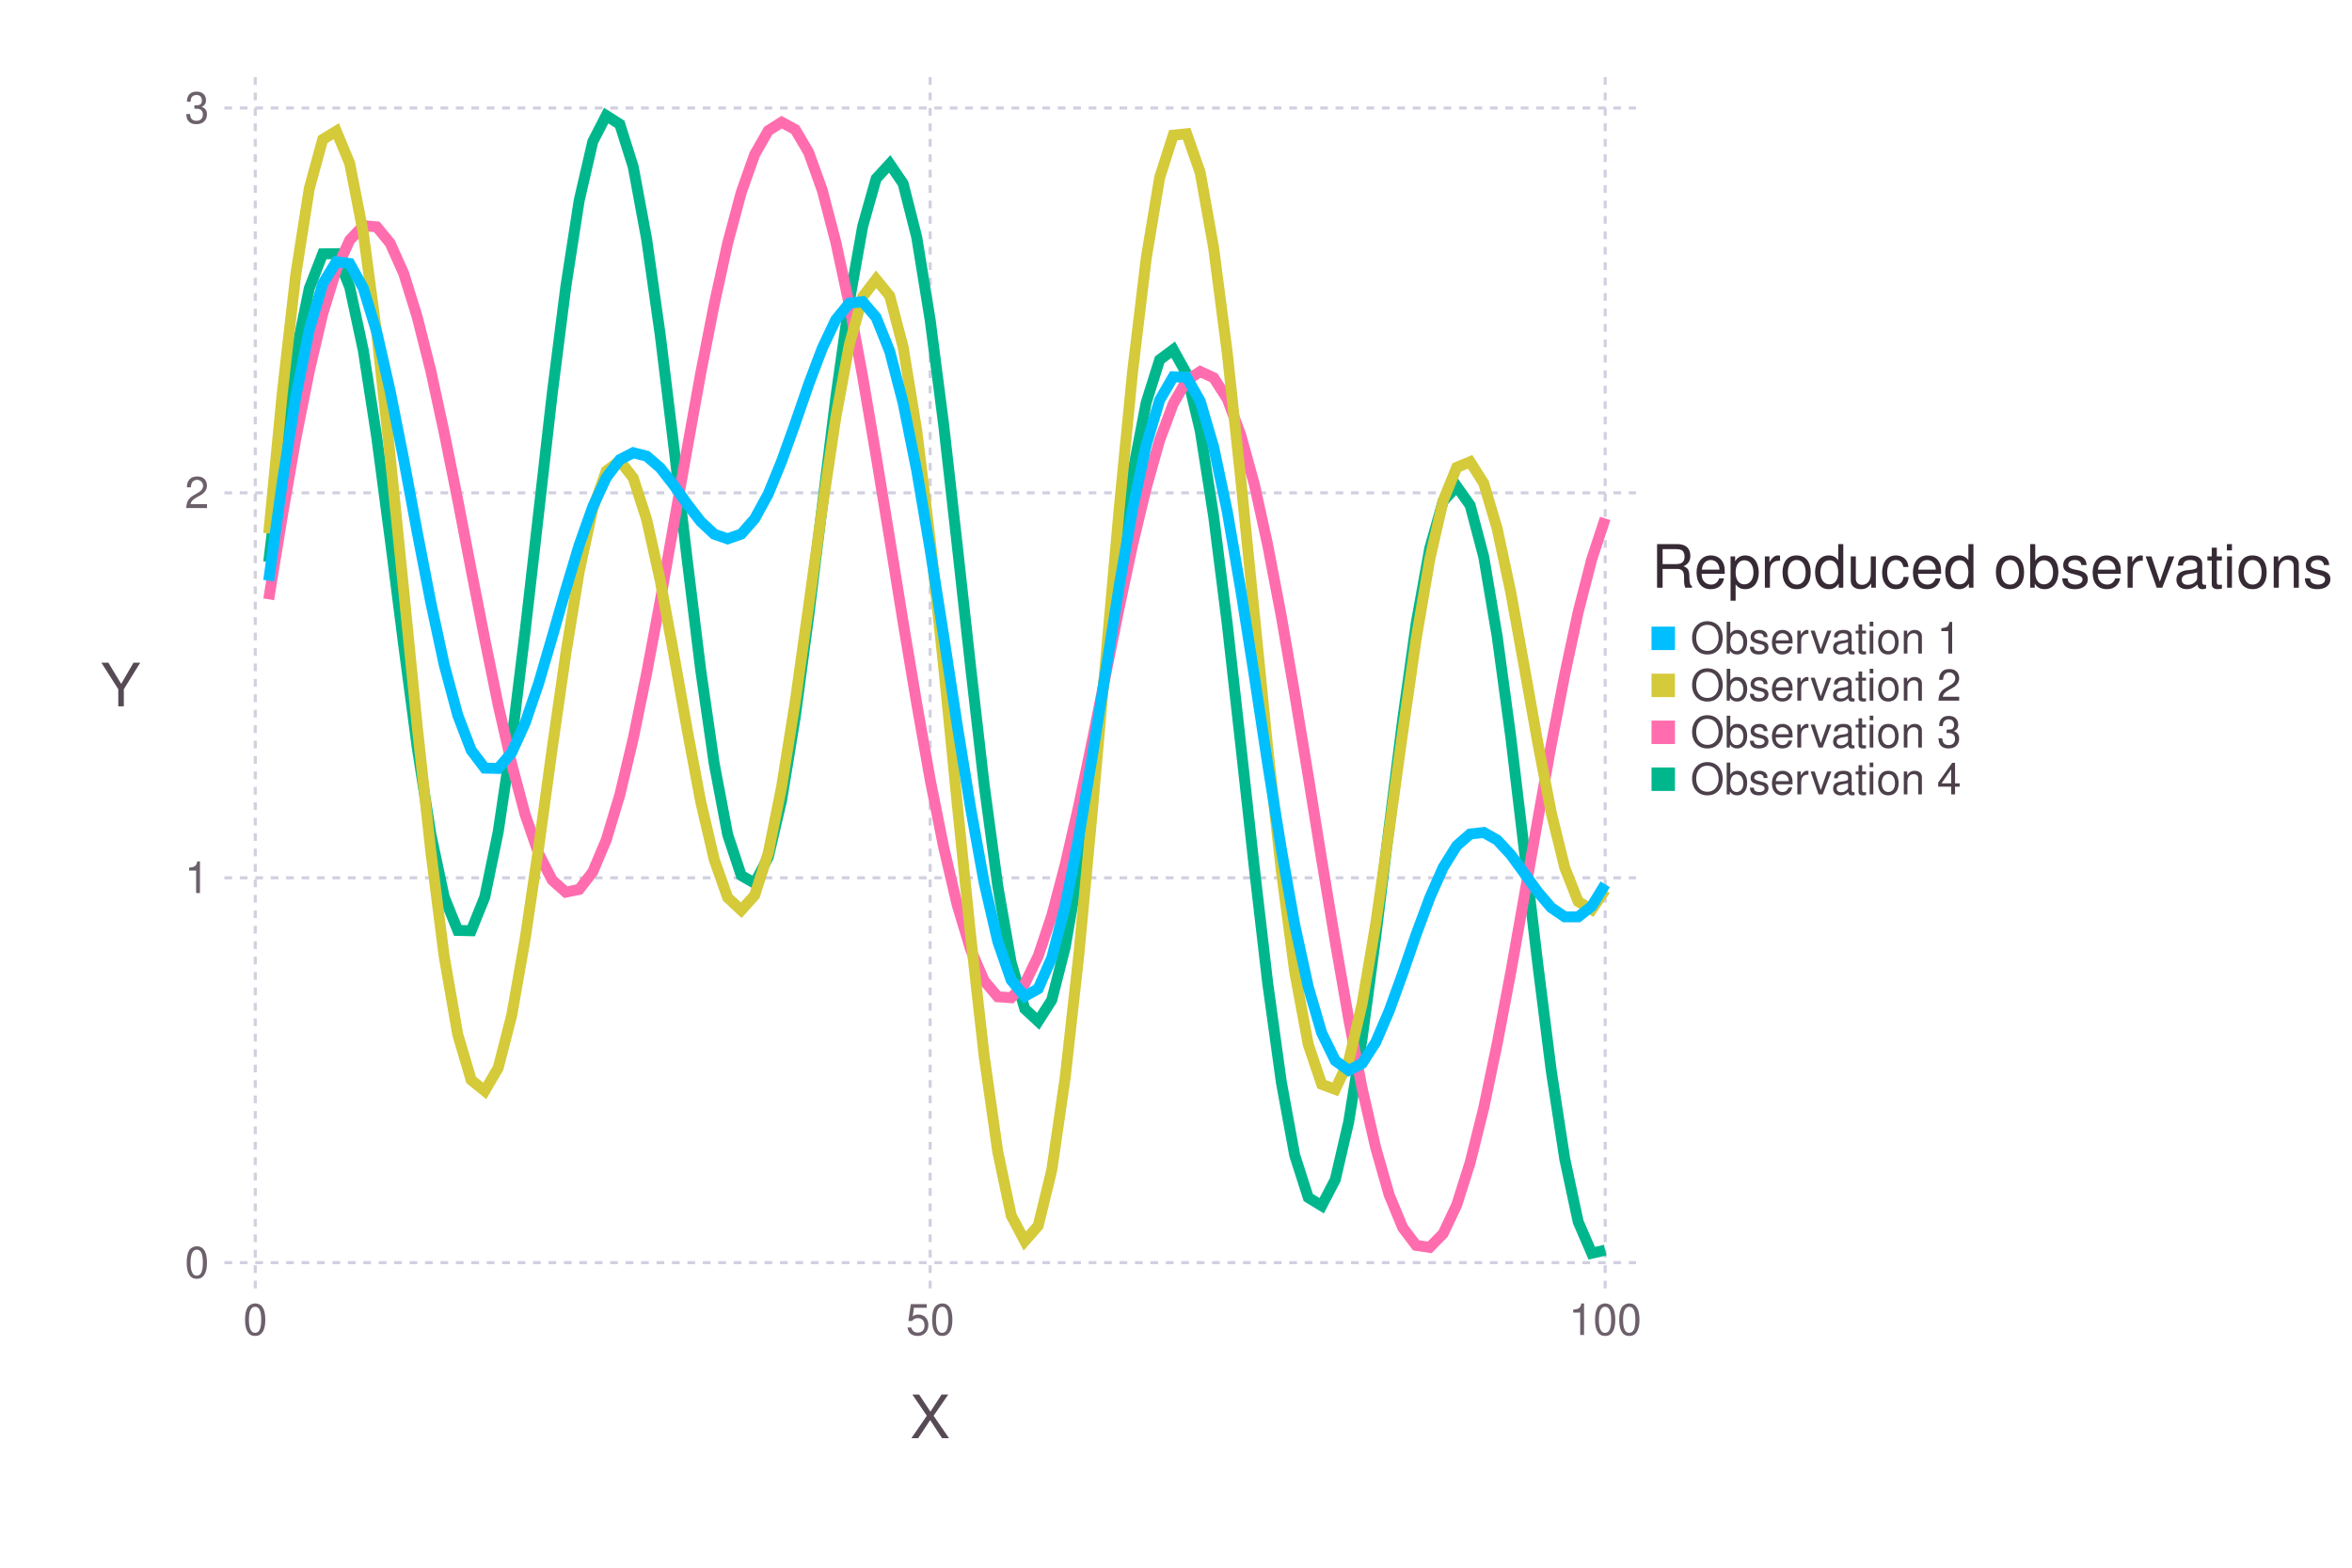
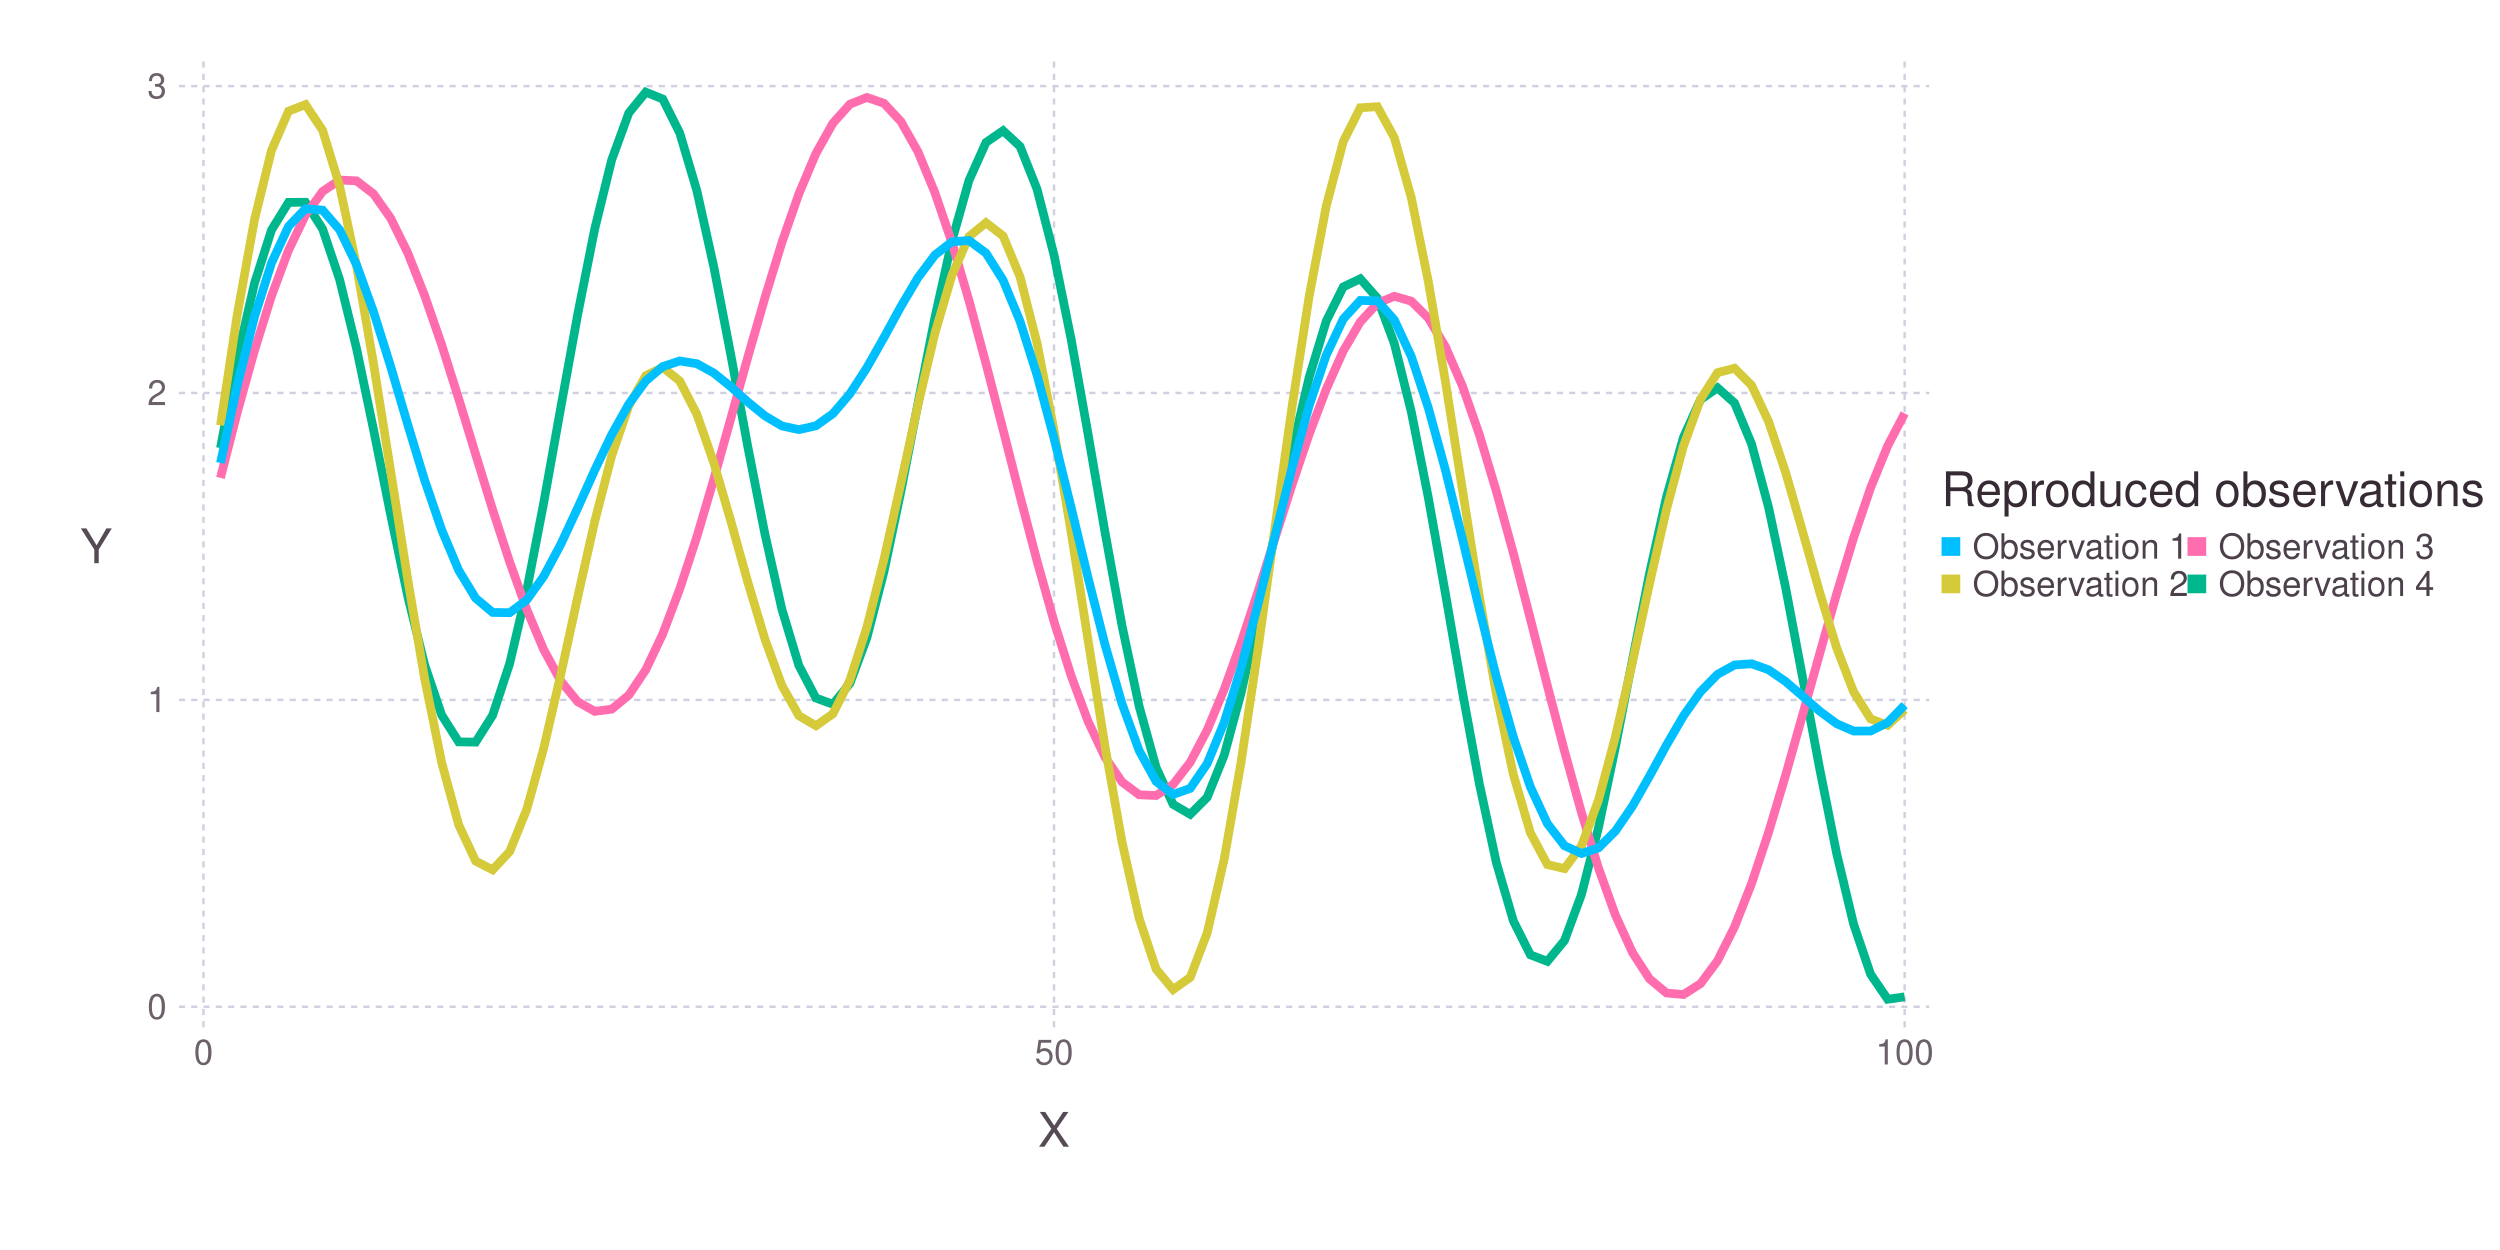
- <svg xmlns="http://www.w3.org/2000/svg" version="1.2" width="152.4mm" height="101.6mm" viewBox="0 0 152.4 101.6" stroke="none" fill="#000000" stroke-width="0.3" font-size="3.88">
+ <svg xmlns="http://www.w3.org/2000/svg" version="1.2" width="203.2mm" height="101.6mm" viewBox="0 0 203.2 101.6" stroke="none" fill="#000000" stroke-width="0.3" font-size="3.88">
  <g class="plotroot xscalable yscalable" id="img-3c8d3feb-1">
    <g font-size="3.88" font-family="'PT Sans','Helvetica Neue','Helvetica',sans-serif" fill="#564A55" stroke="#000000" stroke-opacity="0.000" id="img-3c8d3feb-2">
-       <text x="60.27" y="90.88" text-anchor="middle" dy="0.6em">X</text>
+       <text x="85.67" y="90.88" text-anchor="middle" dy="0.6em">X</text>
    </g>
    <g class="guide xlabels" font-size="2.82" font-family="'PT Sans Caption','Helvetica Neue','Helvetica',sans-serif" fill="#6C606B" id="img-3c8d3feb-3">
      <text x="16.54" y="84.83" text-anchor="middle" dy="0.6em">0</text>
-       <text x="60.27" y="84.83" text-anchor="middle" dy="0.6em">50</text>
-       <text x="104.01" y="84.83" text-anchor="middle" dy="0.6em">100</text>
+       <text x="85.67" y="84.83" text-anchor="middle" dy="0.6em">50</text>
+       <text x="154.81" y="84.83" text-anchor="middle" dy="0.6em">100</text>
    </g>
    <g class="guide colorkey" id="img-3c8d3feb-4">
      <g fill="#4C404B" font-size="2.82" font-family="'PT Sans','Helvetica Neue','Helvetica',sans-serif" id="img-3c8d3feb-5">
-         <text x="109.53" y="41.37" dy="0.35em" id="img-3c8d3feb-6" class="color_Observation_1">Observation 1</text>
-         <text x="109.53" y="44.42" dy="0.35em" id="img-3c8d3feb-7" class="color_Observation_2">Observation 2</text>
-         <text x="109.53" y="47.46" dy="0.35em" id="img-3c8d3feb-8" class="color_Observation_3">Observation 3</text>
-         <text x="109.53" y="50.5" dy="0.35em" id="img-3c8d3feb-9" class="color_Observation_4">Observation 4</text>
+         <text x="180.32" y="44.42" dy="0.35em" id="img-3c8d3feb-6" class="color_Observation_3">Observation 3</text>
+         <text x="180.32" y="47.46" dy="0.35em" id="img-3c8d3feb-7" class="color_Observation_4">Observation 4</text>
      </g>
-       <g stroke="#000000" stroke-opacity="0.000" id="img-3c8d3feb-10">
-         <rect x="107.01" y="40.61" width="1.52" height="1.52" id="img-3c8d3feb-11" fill="#00BFFF" class="color_Observation_1" />
-         <rect x="107.01" y="43.66" width="1.52" height="1.52" id="img-3c8d3feb-12" fill="#D4CA3A" class="color_Observation_2" />
-         <rect x="107.01" y="46.7" width="1.52" height="1.52" id="img-3c8d3feb-13" fill="#FF6DAE" class="color_Observation_3" />
-         <rect x="107.01" y="49.74" width="1.52" height="1.52" id="img-3c8d3feb-14" fill="#00B78D" class="color_Observation_4" />
+       <g stroke="#000000" stroke-opacity="0.000" id="img-3c8d3feb-8">
+         <rect x="177.8" y="43.66" width="1.52" height="1.52" id="img-3c8d3feb-9" fill="#FF6DAE" class="color_Observation_3" />
+         <rect x="177.8" y="46.7" width="1.52" height="1.52" id="img-3c8d3feb-10" fill="#00B78D" class="color_Observation_4" />
      </g>
-       <g fill="#362A35" font-size="3.88" font-family="'PT Sans','Helvetica Neue','Helvetica',sans-serif" stroke="#000000" stroke-opacity="0.000" id="img-3c8d3feb-15">
-         <text x="107.01" y="38.09" id="img-3c8d3feb-16">Reproduced observations</text>
+       <g fill="#4C404B" font-size="2.82" font-family="'PT Sans','Helvetica Neue','Helvetica',sans-serif" id="img-3c8d3feb-11">
+         <text x="160.33" y="44.42" dy="0.35em" id="img-3c8d3feb-12" class="color_Observation_1">Observation 1</text>
+         <text x="160.33" y="47.46" dy="0.35em" id="img-3c8d3feb-13" class="color_Observation_2">Observation 2</text>
+       </g>
+       <g stroke="#000000" stroke-opacity="0.000" id="img-3c8d3feb-14">
+         <rect x="157.81" y="43.66" width="1.52" height="1.52" id="img-3c8d3feb-15" fill="#00BFFF" class="color_Observation_1" />
+         <rect x="157.81" y="46.7" width="1.52" height="1.52" id="img-3c8d3feb-16" fill="#D4CA3A" class="color_Observation_2" />
+       </g>
+       <g fill="#362A35" font-size="3.88" font-family="'PT Sans','Helvetica Neue','Helvetica',sans-serif" stroke="#000000" stroke-opacity="0.000" id="img-3c8d3feb-17">
+         <text x="157.81" y="41.14" id="img-3c8d3feb-18">Reproduced observations</text>
      </g>
    </g>
-     <g clip-path="url(#img-3c8d3feb-17)">
-       <g id="img-3c8d3feb-18">
-         <g pointer-events="visible" opacity="1" fill="#000000" fill-opacity="0.000" stroke="#000000" stroke-opacity="0.000" class="guide background" id="img-3c8d3feb-19">
-           <rect x="14.54" y="5" width="91.47" height="78.83" id="img-3c8d3feb-20" />
+     <g clip-path="url(#img-3c8d3feb-19)">
+       <g id="img-3c8d3feb-20">
+         <g pointer-events="visible" opacity="1" fill="#000000" fill-opacity="0.000" stroke="#000000" stroke-opacity="0.000" class="guide background" id="img-3c8d3feb-21">
+           <rect x="14.54" y="5" width="142.27" height="78.83" id="img-3c8d3feb-22" />
        </g>
-         <g class="guide ygridlines xfixed" stroke-dasharray="0.5,0.5" stroke-width="0.2" stroke="#D0D0E0" id="img-3c8d3feb-21">
-           <path fill="none" d="M14.54,81.83 L 106.01 81.83" id="img-3c8d3feb-22" />
-           <path fill="none" d="M14.54,56.89 L 106.01 56.89" id="img-3c8d3feb-23" />
-           <path fill="none" d="M14.54,31.94 L 106.01 31.94" id="img-3c8d3feb-24" />
-           <path fill="none" d="M14.54,7 L 106.01 7" id="img-3c8d3feb-25" />
+         <g class="guide ygridlines xfixed" stroke-dasharray="0.5,0.5" stroke-width="0.2" stroke="#D0D0E0" id="img-3c8d3feb-23">
+           <path fill="none" d="M14.54,81.83 L 156.81 81.83" id="img-3c8d3feb-24" />
+           <path fill="none" d="M14.54,56.89 L 156.81 56.89" id="img-3c8d3feb-25" />
+           <path fill="none" d="M14.54,31.94 L 156.81 31.94" id="img-3c8d3feb-26" />
+           <path fill="none" d="M14.54,7 L 156.81 7" id="img-3c8d3feb-27" />
        </g>
-         <g class="guide xgridlines yfixed" stroke-dasharray="0.5,0.5" stroke-width="0.2" stroke="#D0D0E0" id="img-3c8d3feb-26">
-           <path fill="none" d="M16.54,5 L 16.54 83.83" id="img-3c8d3feb-27" />
-           <path fill="none" d="M60.27,5 L 60.27 83.83" id="img-3c8d3feb-28" />
-           <path fill="none" d="M104.01,5 L 104.01 83.83" id="img-3c8d3feb-29" />
+         <g class="guide xgridlines yfixed" stroke-dasharray="0.5,0.5" stroke-width="0.2" stroke="#D0D0E0" id="img-3c8d3feb-28">
+           <path fill="none" d="M16.54,5 L 16.54 83.83" id="img-3c8d3feb-29" />
+           <path fill="none" d="M85.67,5 L 85.67 83.83" id="img-3c8d3feb-30" />
+           <path fill="none" d="M154.81,5 L 154.81 83.83" id="img-3c8d3feb-31" />
        </g>
-         <g class="plotpanel" id="img-3c8d3feb-30">
-           <g stroke-width="0.71" fill="#000000" fill-opacity="0.000" class="geometry color_Observation_4" stroke-dasharray="none" stroke="#00B78D" id="img-3c8d3feb-31">
-             <path fill="none" d="M17.41,36.42 L 18.29 29.09 19.16 23.01 20.04 18.69 20.91 16.45 21.79 16.44 22.66 18.61 23.54 22.71 24.41 28.33 25.28 34.92 26.16 41.83 27.03 48.41 27.91 54.03 28.78 58.12 29.66 60.3 30.53 60.32 31.41 58.14 32.28 53.92 33.16 48.01 34.03 40.89 34.91 33.18 35.78 25.53 36.66 18.6 37.53 12.99 38.41 9.18 39.28 7.49 40.16 8.05 41.03 10.81 41.9 15.5 42.78 21.7 43.65 28.84 44.53 36.3 45.4 43.4 46.28 49.51 47.15 54.09 48.03 56.74 48.9 57.24 49.78 55.55 50.65 51.84 51.53 46.46 52.4 39.92 53.28 32.81 54.15 25.81 55.03 19.56 55.9 14.66 56.77 11.58 57.65 10.62 58.52 11.9 59.4 15.37 60.27 20.73 61.15 27.56 62.02 35.3 62.9 43.29 63.77 50.87 64.65 57.41 65.52 62.38 66.4 65.38 67.27 66.19 68.15 64.81 69.02 61.39 69.9 56.31 70.77 50.06 71.65 43.26 72.52 36.58 73.39 30.66 74.27 26.09 75.14 23.32 76.02 22.66 76.89 24.23 77.77 27.92 78.64 33.47 79.52 40.43 80.39 48.22 81.27 56.2 82.14 63.7 83.02 70.1 83.89 74.86 84.77 77.61 85.64 78.14 86.52 76.45 87.39 72.71 88.26 67.29 89.14 60.72 90.01 53.61 90.89 46.62 91.76 40.41 92.64 35.54 93.51 32.48 94.39 31.52 95.26 32.75 96.14 36.09 97.01 41.24 97.89 47.74 98.76 55.04 99.64 62.46 100.51 69.36 101.39 75.11 102.26 79.18 103.14 81.22 104.01 81.02" id="img-3c8d3feb-32" />
+         <g class="plotpanel" id="img-3c8d3feb-32">
+           <g stroke-width="0.71" fill="#000000" fill-opacity="0.000" class="geometry color_Observation_4" stroke-dasharray="none" stroke="#00B78D" id="img-3c8d3feb-33">
+             <path fill="none" d="M17.92,36.42 L 19.3 29.09 20.69 23.01 22.07 18.69 23.45 16.45 24.83 16.44 26.22 18.61 27.6 22.71 28.98 28.33 30.36 34.92 31.75 41.83 33.13 48.41 34.51 54.03 35.9 58.12 37.28 60.3 38.66 60.32 40.04 58.14 41.43 53.92 42.81 48.01 44.19 40.89 45.57 33.18 46.96 25.53 48.34 18.6 49.72 12.99 51.11 9.18 52.49 7.49 53.87 8.05 55.25 10.81 56.64 15.5 58.02 21.7 59.4 28.84 60.78 36.3 62.17 43.4 63.55 49.51 64.93 54.09 66.32 56.74 67.7 57.24 69.08 55.55 70.46 51.84 71.85 46.46 73.23 39.92 74.61 32.81 75.99 25.81 77.38 19.56 78.76 14.66 80.14 11.58 81.53 10.62 82.91 11.9 84.29 15.37 85.67 20.73 87.06 27.56 88.44 35.3 89.82 43.29 91.2 50.87 92.59 57.41 93.97 62.38 95.35 65.38 96.74 66.19 98.12 64.81 99.5 61.39 100.88 56.31 102.27 50.06 103.65 43.26 105.03 36.58 106.41 30.66 107.8 26.09 109.18 23.32 110.56 22.66 111.95 24.23 113.33 27.92 114.71 33.47 116.09 40.43 117.48 48.22 118.86 56.2 120.24 63.7 121.62 70.1 123.01 74.86 124.39 77.61 125.77 78.14 127.16 76.45 128.54 72.71 129.92 67.29 131.3 60.72 132.69 53.61 134.07 46.62 135.45 40.41 136.83 35.54 138.22 32.48 139.6 31.52 140.98 32.75 142.37 36.09 143.75 41.24 145.13 47.74 146.51 55.04 147.9 62.46 149.28 69.36 150.66 75.11 152.04 79.18 153.43 81.22 154.81 81.02" id="img-3c8d3feb-34" />
          </g>
-           <g stroke-width="0.71" fill="#000000" fill-opacity="0.000" class="geometry color_Observation_3" stroke-dasharray="none" stroke="#FF6DAE" id="img-3c8d3feb-33">
-             <path fill="none" d="M17.41,38.84 L 18.29 33.46 19.16 28.47 20.04 24.05 20.91 20.34 21.79 17.48 22.66 15.56 23.54 14.63 24.41 14.7 25.28 15.76 26.16 17.73 27.03 20.53 27.91 24.01 28.78 28.03 29.66 32.4 30.53 36.93 31.41 41.42 32.28 45.69 33.16 49.53 34.03 52.8 34.91 55.34 35.78 57.04 36.66 57.82 37.53 57.64 38.41 56.5 39.28 54.44 40.16 51.52 41.03 47.87 41.9 43.63 42.78 38.95 43.65 34.02 44.53 29.04 45.4 24.21 46.28 19.72 47.15 15.76 48.03 12.47 48.9 10.01 49.78 8.47 50.65 7.92 51.53 8.4 52.4 9.88 53.28 12.33 54.15 15.66 55.03 19.74 55.9 24.43 56.77 29.56 57.65 34.93 58.52 40.34 59.4 45.6 60.27 50.52 61.15 54.92 62.02 58.64 62.9 61.55 63.77 63.56 64.65 64.6 65.52 64.66 66.4 63.76 67.27 61.96 68.15 59.34 69.02 56.04 69.9 52.21 70.77 48.03 71.65 43.68 72.52 39.37 73.39 35.29 74.27 31.62 75.14 28.53 76.02 26.17 76.89 24.66 77.77 24.08 78.64 24.48 79.52 25.85 80.39 28.17 81.27 31.36 82.14 35.32 83.02 39.92 83.89 44.97 84.77 50.31 85.64 55.73 86.52 61.04 87.39 66.04 88.26 70.54 89.14 74.38 90.01 77.43 90.89 79.56 91.76 80.71 92.64 80.84 93.51 79.95 94.39 78.09 95.26 75.34 96.14 71.81 97.01 67.65 97.89 63.03 98.76 58.12 99.64 53.14 100.51 48.28 101.39 43.72 102.26 39.66 103.14 36.24 104.01 33.6" id="img-3c8d3feb-34" />
+           <g stroke-width="0.71" fill="#000000" fill-opacity="0.000" class="geometry color_Observation_3" stroke-dasharray="none" stroke="#FF6DAE" id="img-3c8d3feb-35">
+             <path fill="none" d="M17.92,38.84 L 19.3 33.46 20.69 28.47 22.07 24.05 23.45 20.34 24.83 17.48 26.22 15.56 27.6 14.63 28.98 14.7 30.36 15.76 31.75 17.73 33.13 20.53 34.51 24.01 35.9 28.03 37.28 32.4 38.66 36.93 40.04 41.42 41.43 45.69 42.81 49.53 44.19 52.8 45.57 55.34 46.96 57.04 48.34 57.82 49.72 57.64 51.11 56.5 52.49 54.44 53.87 51.52 55.25 47.87 56.64 43.63 58.02 38.95 59.4 34.02 60.78 29.04 62.17 24.21 63.55 19.72 64.93 15.76 66.32 12.47 67.7 10.01 69.08 8.47 70.46 7.92 71.85 8.4 73.23 9.88 74.61 12.33 75.99 15.66 77.38 19.74 78.76 24.43 80.14 29.56 81.53 34.93 82.91 40.34 84.29 45.6 85.67 50.52 87.06 54.92 88.44 58.64 89.82 61.55 91.2 63.56 92.59 64.6 93.97 64.66 95.35 63.76 96.74 61.96 98.12 59.34 99.5 56.04 100.88 52.21 102.27 48.03 103.65 43.68 105.03 39.37 106.41 35.29 107.8 31.62 109.18 28.53 110.56 26.17 111.95 24.66 113.33 24.08 114.71 24.48 116.09 25.85 117.48 28.17 118.86 31.36 120.24 35.32 121.62 39.92 123.01 44.97 124.39 50.31 125.77 55.73 127.16 61.04 128.54 66.04 129.92 70.54 131.3 74.38 132.69 77.43 134.07 79.56 135.45 80.71 136.83 80.84 138.22 79.95 139.6 78.09 140.98 75.34 142.37 71.81 143.75 67.65 145.13 63.03 146.51 58.12 147.9 53.14 149.28 48.28 150.66 43.72 152.04 39.66 153.43 36.24 154.81 33.6" id="img-3c8d3feb-36" />
          </g>
-           <g stroke-width="0.71" fill="#000000" fill-opacity="0.000" class="geometry color_Observation_2" stroke-dasharray="none" stroke="#D4CA3A" id="img-3c8d3feb-35">
-             <path fill="none" d="M17.41,34.57 L 18.29 25.48 19.16 17.83 20.04 12.22 20.91 9.04 21.79 8.5 22.66 10.59 23.54 15.1 24.41 21.61 25.28 29.56 26.16 38.27 27.03 47.03 27.91 55.14 28.78 61.98 29.66 67.04 30.53 69.99 31.41 70.7 32.28 69.21 33.16 65.79 34.03 60.83 34.91 54.87 35.78 48.51 36.66 42.38 37.53 37.04 38.41 32.98 39.28 30.53 40.16 29.86 41.03 30.97 41.9 33.67 42.78 37.62 43.65 42.35 44.53 47.31 45.4 51.94 46.28 55.71 47.15 58.17 48.03 58.99 48.9 58.02 49.78 55.28 50.65 50.97 51.53 45.46 52.4 39.25 53.28 32.92 54.15 27.09 55.03 22.35 55.9 19.23 56.77 18.1 57.65 19.18 58.52 22.5 59.4 27.89 60.27 34.98 61.15 43.25 62.02 52.05 62.9 60.69 63.77 68.44 64.65 74.64 65.52 78.77 66.4 80.43 67.27 79.44 68.15 75.83 69.02 69.84 69.9 61.91 70.77 52.64 71.65 42.74 72.52 32.97 73.39 24.07 74.27 16.74 75.14 11.51 76.02 8.76 76.89 8.67 77.77 11.19 78.64 16.07 79.52 22.86 80.39 30.99 81.27 39.76 82.14 48.46 83.02 56.4 83.89 62.97 84.77 67.69 85.64 70.27 86.52 70.6 87.39 68.76 88.26 65.05 89.14 59.88 90.01 53.81 90.89 47.45 91.76 41.41 92.64 36.26 93.51 32.45 94.39 30.29 95.26 29.93 96.14 31.32 97.01 34.26 97.89 38.38 98.76 43.18 99.64 48.13 100.51 52.65 101.39 56.23 102.26 58.43 103.14 58.95 104.01 57.68" id="img-3c8d3feb-36" />
+           <g stroke-width="0.71" fill="#000000" fill-opacity="0.000" class="geometry color_Observation_2" stroke-dasharray="none" stroke="#D4CA3A" id="img-3c8d3feb-37">
+             <path fill="none" d="M17.92,34.57 L 19.3 25.48 20.69 17.83 22.07 12.22 23.45 9.04 24.83 8.5 26.22 10.59 27.6 15.1 28.98 21.61 30.36 29.56 31.75 38.27 33.13 47.03 34.51 55.14 35.9 61.98 37.28 67.04 38.66 69.99 40.04 70.7 41.43 69.21 42.81 65.79 44.19 60.83 45.57 54.87 46.96 48.51 48.34 42.38 49.72 37.04 51.11 32.98 52.49 30.53 53.87 29.86 55.25 30.97 56.64 33.67 58.02 37.62 59.4 42.35 60.78 47.31 62.17 51.94 63.55 55.71 64.93 58.17 66.32 58.99 67.7 58.02 69.08 55.28 70.46 50.97 71.85 45.46 73.23 39.25 74.61 32.92 75.99 27.09 77.38 22.35 78.76 19.23 80.14 18.1 81.53 19.18 82.91 22.5 84.29 27.89 85.67 34.98 87.06 43.25 88.44 52.05 89.82 60.69 91.2 68.44 92.59 74.64 93.97 78.77 95.35 80.43 96.74 79.44 98.12 75.83 99.5 69.84 100.88 61.91 102.27 52.64 103.65 42.74 105.03 32.97 106.41 24.07 107.8 16.74 109.18 11.51 110.56 8.76 111.95 8.67 113.33 11.19 114.71 16.07 116.09 22.86 117.48 30.99 118.86 39.76 120.24 48.46 121.62 56.4 123.01 62.97 124.39 67.69 125.77 70.27 127.16 70.6 128.54 68.76 129.92 65.05 131.3 59.88 132.69 53.81 134.07 47.45 135.45 41.41 136.83 36.26 138.22 32.45 139.6 30.29 140.98 29.93 142.37 31.32 143.75 34.26 145.13 38.38 146.51 43.18 147.9 48.13 149.28 52.65 150.66 56.23 152.04 58.43 153.43 58.95 154.81 57.68" id="img-3c8d3feb-38" />
          </g>
-           <g stroke-width="0.71" fill="#000000" fill-opacity="0.000" class="geometry color_Observation_1" stroke-dasharray="none" stroke="#00BFFF" id="img-3c8d3feb-37">
-             <path fill="none" d="M17.41,37.63 L 18.29 31.27 19.16 25.74 20.04 21.37 20.91 18.4 21.79 16.96 22.66 17.08 23.54 18.67 24.41 21.52 25.28 25.34 26.16 29.78 27.03 34.47 27.91 39.02 28.78 43.07 29.66 46.35 30.53 48.62 31.41 49.78 32.28 49.8 33.16 48.77 34.03 46.85 34.91 44.26 35.78 41.28 36.66 38.21 37.53 35.32 38.41 32.84 39.28 30.96 40.16 29.79 41.03 29.34 41.9 29.56 42.78 30.32 43.65 31.43 44.53 32.67 45.4 33.8 46.28 34.62 47.15 34.92 48.03 34.61 48.9 33.62 49.78 32.01 50.65 29.88 51.53 27.43 52.4 24.9 53.28 22.57 54.15 20.73 55.03 19.65 55.9 19.55 56.77 20.57 57.65 22.77 58.52 26.12 59.4 30.49 60.27 35.63 61.15 41.24 62.02 46.97 62.9 52.42 63.77 57.21 64.65 61.01 65.52 63.52 66.4 64.57 67.27 64.08 68.15 62.07 69.02 58.72 69.9 54.26 70.77 49.04 71.65 43.47 72.52 37.98 73.39 32.97 74.27 28.85 75.14 25.93 76.02 24.42 76.89 24.45 77.77 26 78.64 28.97 79.52 33.14 80.39 38.19 81.27 43.78 82.14 49.51 83.02 55.01 83.89 59.92 84.77 63.96 85.64 66.94 86.52 68.74 87.39 69.37 88.26 68.92 89.14 67.55 90.01 65.52 90.89 63.09 91.76 60.56 92.64 58.19 93.51 56.22 94.39 54.81 95.26 54.05 96.14 53.95 97.01 54.44 97.89 55.39 98.76 56.58 99.64 57.8 100.51 58.82 101.39 59.42 102.26 59.42 103.14 58.73 104.01 57.31" id="img-3c8d3feb-38" />
+           <g stroke-width="0.71" fill="#000000" fill-opacity="0.000" class="geometry color_Observation_1" stroke-dasharray="none" stroke="#00BFFF" id="img-3c8d3feb-39">
+             <path fill="none" d="M17.92,37.63 L 19.3 31.27 20.69 25.74 22.07 21.37 23.45 18.4 24.83 16.96 26.22 17.08 27.6 18.67 28.98 21.52 30.36 25.34 31.75 29.78 33.13 34.47 34.51 39.02 35.9 43.07 37.28 46.35 38.66 48.62 40.04 49.78 41.43 49.8 42.81 48.77 44.19 46.85 45.57 44.26 46.96 41.28 48.34 38.21 49.72 35.32 51.11 32.84 52.49 30.96 53.87 29.79 55.25 29.34 56.64 29.56 58.02 30.32 59.4 31.43 60.78 32.67 62.17 33.8 63.55 34.62 64.93 34.92 66.32 34.61 67.7 33.62 69.08 32.01 70.46 29.88 71.85 27.43 73.23 24.9 74.61 22.57 75.99 20.73 77.38 19.65 78.76 19.55 80.14 20.57 81.53 22.77 82.91 26.12 84.29 30.49 85.67 35.63 87.06 41.24 88.44 46.97 89.82 52.42 91.2 57.21 92.59 61.01 93.97 63.52 95.35 64.57 96.74 64.08 98.12 62.07 99.5 58.72 100.88 54.26 102.27 49.04 103.65 43.47 105.03 37.98 106.41 32.97 107.8 28.85 109.18 25.93 110.56 24.42 111.95 24.45 113.33 26 114.71 28.97 116.09 33.14 117.48 38.19 118.86 43.78 120.24 49.51 121.62 55.01 123.01 59.92 124.39 63.96 125.77 66.94 127.16 68.74 128.54 69.37 129.92 68.92 131.3 67.55 132.69 65.52 134.07 63.09 135.45 60.56 136.83 58.19 138.22 56.22 139.6 54.81 140.98 54.05 142.37 53.95 143.75 54.44 145.13 55.39 146.51 56.58 147.9 57.8 149.28 58.82 150.66 59.42 152.04 59.42 153.43 58.73 154.81 57.31" id="img-3c8d3feb-40" />
          </g>
        </g>
      </g>
    </g>
-     <g class="guide ylabels" font-size="2.82" font-family="'PT Sans Caption','Helvetica Neue','Helvetica',sans-serif" fill="#6C606B" id="img-3c8d3feb-39">
-       <text x="13.54" y="81.83" text-anchor="end" dy="0.35em" id="img-3c8d3feb-40">0</text>
-       <text x="13.54" y="56.89" text-anchor="end" dy="0.35em" id="img-3c8d3feb-41">1</text>
-       <text x="13.54" y="31.94" text-anchor="end" dy="0.35em" id="img-3c8d3feb-42">2</text>
-       <text x="13.54" y="7" text-anchor="end" dy="0.35em" id="img-3c8d3feb-43">3</text>
+     <g class="guide ylabels" font-size="2.82" font-family="'PT Sans Caption','Helvetica Neue','Helvetica',sans-serif" fill="#6C606B" id="img-3c8d3feb-41">
+       <text x="13.54" y="81.83" text-anchor="end" dy="0.35em" id="img-3c8d3feb-42">0</text>
+       <text x="13.54" y="56.89" text-anchor="end" dy="0.35em" id="img-3c8d3feb-43">1</text>
+       <text x="13.54" y="31.94" text-anchor="end" dy="0.35em" id="img-3c8d3feb-44">2</text>
+       <text x="13.54" y="7" text-anchor="end" dy="0.35em" id="img-3c8d3feb-45">3</text>
    </g>
-     <g font-size="3.88" font-family="'PT Sans','Helvetica Neue','Helvetica',sans-serif" fill="#564A55" stroke="#000000" stroke-opacity="0.000" id="img-3c8d3feb-44">
-       <text x="9.11" y="44.42" text-anchor="end" dy="0.35em" id="img-3c8d3feb-45">Y</text>
+     <g font-size="3.88" font-family="'PT Sans','Helvetica Neue','Helvetica',sans-serif" fill="#564A55" stroke="#000000" stroke-opacity="0.000" id="img-3c8d3feb-46">
+       <text x="9.11" y="44.42" text-anchor="end" dy="0.35em" id="img-3c8d3feb-47">Y</text>
    </g>
  </g>
  <defs>
-     <clipPath id="img-3c8d3feb-17">
-       <path d="M14.54,5 L 106.01 5 106.01 83.83 14.54 83.83" />
+     <clipPath id="img-3c8d3feb-19">
+       <path d="M14.54,5 L 156.81 5 156.81 83.83 14.54 83.83" />
    </clipPath>
  </defs>
</svg>
